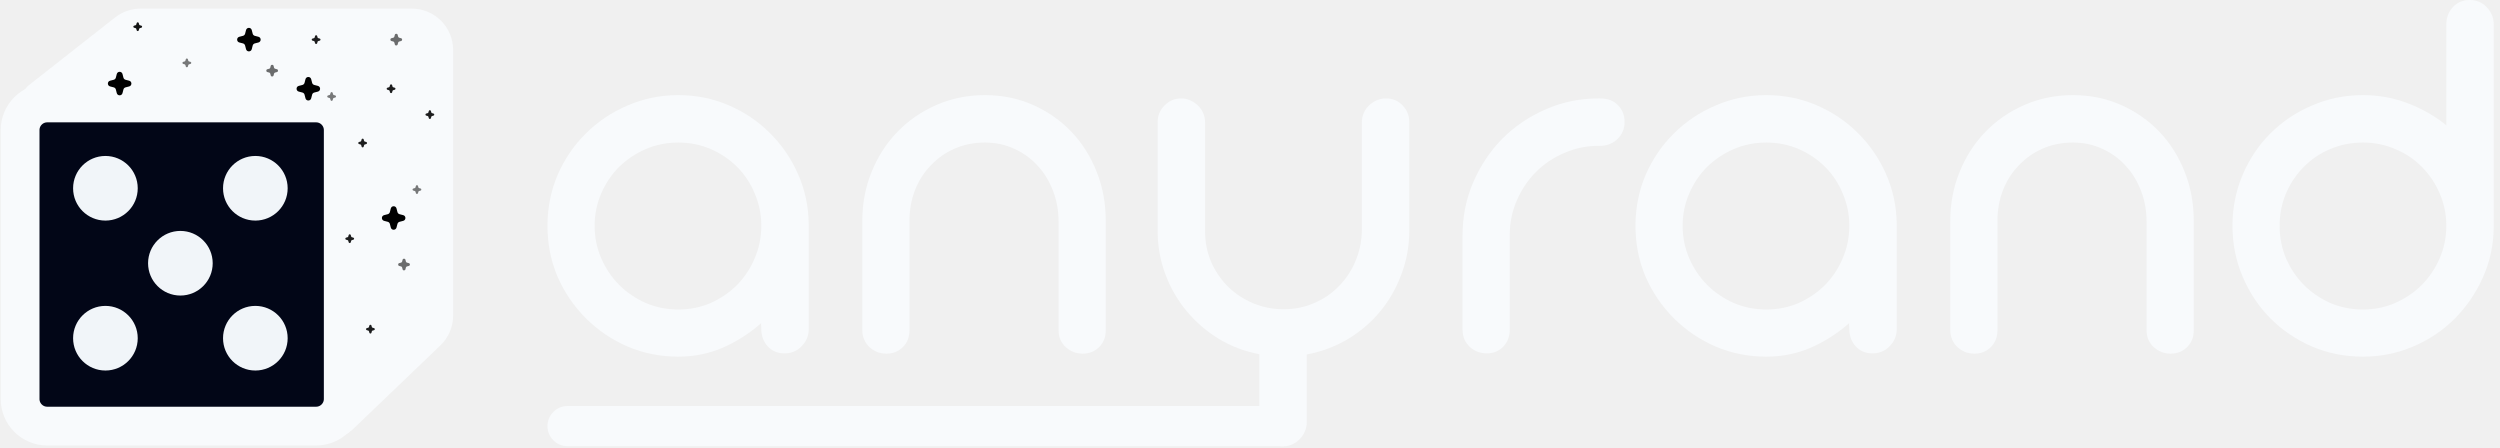
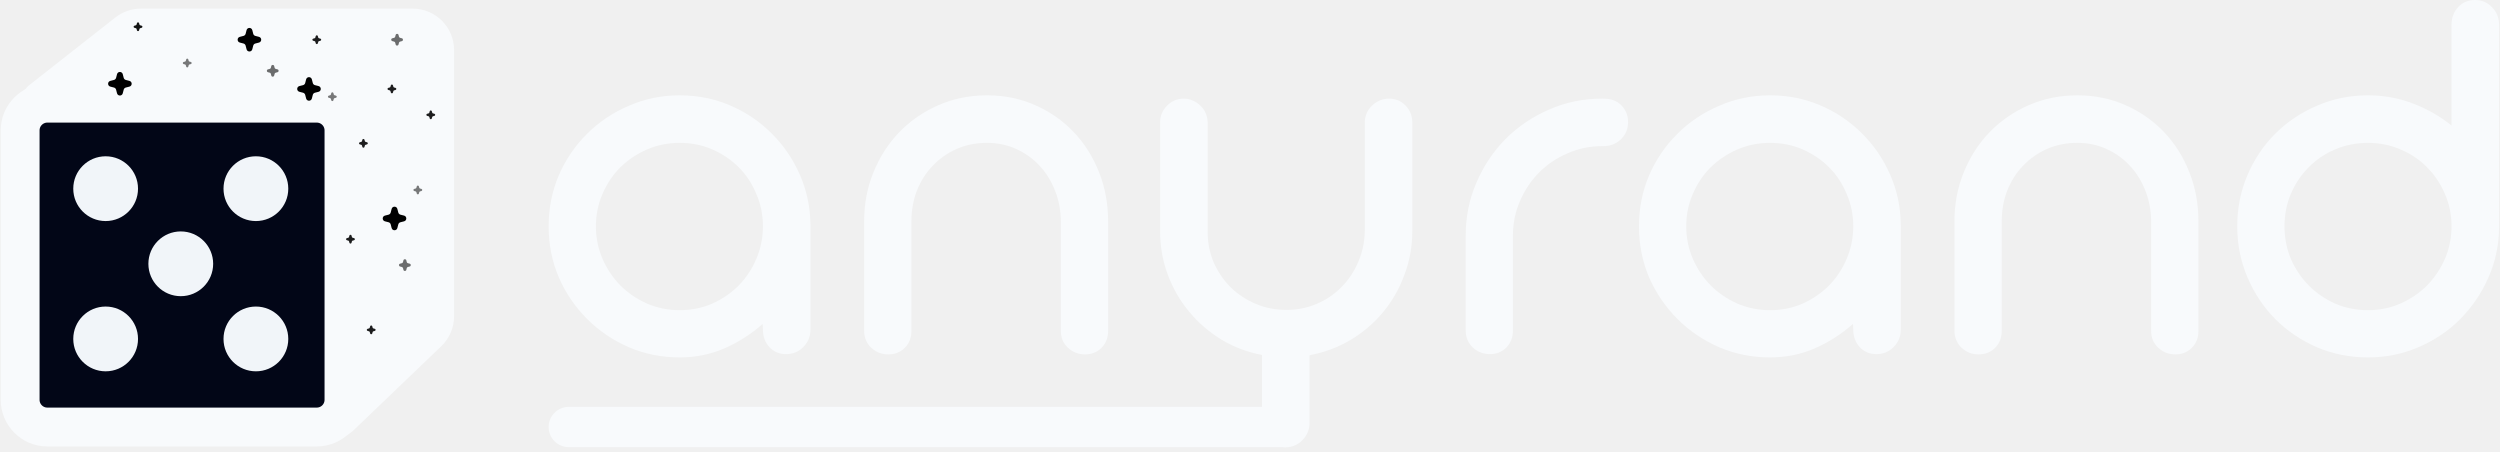
- <svg xmlns="http://www.w3.org/2000/svg" width="201" height="36" viewBox="0 0 201 36" fill="none">
+ <svg xmlns="http://www.w3.org/2000/svg" width="144" height="26" viewBox="0 0 144 26" fill="none">
  <g clip-path="url(#clip0_250_977)">
-     <path d="M200.496 18.14V18.162V18.228V18.272C200.481 19.712 200.187 21.064 199.614 22.327C199.056 23.576 198.299 24.678 197.344 25.634C196.403 26.574 195.294 27.316 194.016 27.86C192.752 28.403 191.407 28.675 189.982 28.675C188.527 28.675 187.161 28.403 185.883 27.86C184.604 27.301 183.487 26.544 182.532 25.589C181.592 24.634 180.85 23.518 180.306 22.239C179.763 20.961 179.491 19.602 179.491 18.162C179.491 16.707 179.763 15.34 180.306 14.062C180.85 12.784 181.592 11.674 182.532 10.734C183.487 9.779 184.604 9.029 185.883 8.486C187.161 7.927 188.527 7.648 189.982 7.648C191.261 7.648 192.465 7.869 193.597 8.309C194.728 8.736 195.757 9.323 196.683 10.073V1.984C196.683 1.425 196.859 0.955 197.212 0.573C197.564 0.191 198.02 0 198.578 0C199.107 0 199.555 0.191 199.923 0.573C200.305 0.955 200.496 1.425 200.496 1.984V18.14ZM196.683 18.162C196.683 17.236 196.506 16.369 196.154 15.561C195.801 14.738 195.323 14.025 194.721 13.423C194.118 12.806 193.406 12.328 192.583 11.99C191.775 11.638 190.908 11.461 189.982 11.461C189.042 11.461 188.16 11.638 187.337 11.99C186.529 12.328 185.824 12.806 185.221 13.423C184.619 14.025 184.141 14.738 183.789 15.561C183.451 16.369 183.282 17.236 183.282 18.162C183.282 19.073 183.451 19.94 183.789 20.762C184.141 21.571 184.619 22.283 185.221 22.9C185.824 23.503 186.529 23.988 187.337 24.355C188.16 24.708 189.042 24.884 189.982 24.884C190.908 24.884 191.775 24.708 192.583 24.355C193.406 23.988 194.118 23.503 194.721 22.9C195.323 22.283 195.801 21.571 196.154 20.762C196.506 19.94 196.683 19.073 196.683 18.162Z" fill="#F8FAFC" />
-     <path d="M176.376 17.897V26.559C176.376 27.103 176.2 27.551 175.847 27.904C175.495 28.256 175.054 28.433 174.525 28.433C173.996 28.433 173.541 28.256 173.158 27.904C172.776 27.551 172.585 27.103 172.585 26.559V17.853V17.831C172.585 16.949 172.438 16.127 172.145 15.363C171.851 14.584 171.439 13.908 170.91 13.335C170.396 12.762 169.772 12.306 169.037 11.968C168.317 11.63 167.523 11.461 166.656 11.461C165.775 11.461 164.967 11.623 164.232 11.946C163.497 12.269 162.858 12.718 162.314 13.291C161.771 13.849 161.345 14.518 161.036 15.296C160.742 16.06 160.595 16.883 160.595 17.765V26.559C160.595 27.103 160.419 27.551 160.066 27.904C159.714 28.256 159.273 28.433 158.744 28.433C158.479 28.433 158.23 28.389 157.994 28.3C157.759 28.198 157.554 28.065 157.377 27.904C157.201 27.742 157.061 27.544 156.958 27.309C156.856 27.073 156.804 26.824 156.804 26.559V17.831V17.765V17.743C156.804 16.347 157.054 15.039 157.554 13.82C158.053 12.585 158.744 11.513 159.625 10.602C160.507 9.691 161.55 8.971 162.755 8.442C163.96 7.913 165.261 7.648 166.656 7.648C168.052 7.648 169.345 7.913 170.536 8.442C171.726 8.971 172.754 9.691 173.621 10.602C174.488 11.513 175.164 12.585 175.649 13.82C176.134 15.039 176.376 16.347 176.376 17.743V17.787V17.853V17.897Z" fill="#F8FAFC" />
-     <path d="M131.493 18.162C131.493 16.707 131.765 15.34 132.308 14.062C132.867 12.784 133.623 11.674 134.578 10.734C135.533 9.779 136.65 9.029 137.929 8.486C139.207 7.927 140.566 7.648 142.006 7.648C143.446 7.648 144.798 7.92 146.062 8.464C147.325 9.007 148.427 9.749 149.368 10.69C150.323 11.63 151.08 12.732 151.638 13.996C152.196 15.26 152.483 16.611 152.498 18.051V18.162V26.449C152.498 26.993 152.307 27.456 151.925 27.838C151.557 28.22 151.094 28.411 150.536 28.411C149.992 28.411 149.544 28.22 149.191 27.838C148.853 27.456 148.685 26.993 148.685 26.449L148.662 25.986C147.751 26.794 146.73 27.448 145.599 27.948C144.482 28.433 143.285 28.675 142.006 28.675C140.566 28.675 139.207 28.403 137.929 27.86C136.65 27.301 135.533 26.544 134.578 25.589C133.623 24.634 132.867 23.525 132.308 22.261C131.765 20.983 131.493 19.616 131.493 18.162ZM135.284 18.162C135.284 19.073 135.46 19.94 135.813 20.762C136.165 21.571 136.643 22.283 137.245 22.9C137.848 23.503 138.56 23.988 139.383 24.355C140.206 24.708 141.08 24.884 142.006 24.884C142.947 24.884 143.821 24.708 144.629 24.355C145.437 23.988 146.142 23.503 146.745 22.9C147.347 22.283 147.818 21.571 148.156 20.762C148.508 19.94 148.685 19.073 148.685 18.162C148.685 17.236 148.508 16.369 148.156 15.561C147.818 14.738 147.347 14.025 146.745 13.423C146.142 12.82 145.437 12.343 144.629 11.99C143.821 11.638 142.947 11.461 142.006 11.461C141.08 11.461 140.206 11.638 139.383 11.99C138.575 12.343 137.862 12.82 137.245 13.423C136.643 14.025 136.165 14.738 135.813 15.561C135.46 16.369 135.284 17.236 135.284 18.162Z" fill="#F8FAFC" />
-     <path d="M128.544 11.726H128.522C127.552 11.726 126.634 11.917 125.767 12.299C124.9 12.666 124.143 13.173 123.497 13.82C122.85 14.466 122.336 15.23 121.954 16.112C121.572 16.979 121.381 17.912 121.381 18.911V26.515C121.381 27.059 121.205 27.514 120.852 27.882C120.499 28.234 120.066 28.411 119.551 28.411C119.008 28.411 118.545 28.234 118.163 27.882C117.781 27.514 117.59 27.059 117.59 26.515V18.911C117.59 17.398 117.876 15.98 118.449 14.657C119.023 13.32 119.801 12.152 120.786 11.153C121.785 10.153 122.946 9.367 124.268 8.794C125.605 8.207 127.023 7.913 128.522 7.913H128.544H128.632C129.264 7.913 129.749 8.096 130.087 8.464C130.44 8.816 130.616 9.264 130.616 9.808C130.616 10.352 130.425 10.807 130.043 11.175C129.661 11.542 129.191 11.726 128.632 11.726H128.544Z" fill="#F8FAFC" />
-     <path d="M96.887 18.58C96.887 19.462 97.048 20.285 97.372 21.049C97.71 21.813 98.165 22.482 98.738 23.055C99.311 23.613 99.98 24.054 100.744 24.377C101.508 24.7 102.331 24.862 103.213 24.862C104.079 24.862 104.888 24.7 105.637 24.377C106.401 24.054 107.062 23.606 107.621 23.033C108.194 22.46 108.642 21.791 108.965 21.027C109.303 20.248 109.479 19.418 109.494 18.536V18.448V18.404V9.83C109.494 9.566 109.546 9.316 109.648 9.081C109.751 8.846 109.891 8.647 110.067 8.486C110.244 8.309 110.449 8.17 110.684 8.067C110.919 7.964 111.169 7.913 111.434 7.913C111.977 7.913 112.426 8.104 112.778 8.486C113.131 8.853 113.307 9.301 113.307 9.83V18.382V18.448V18.536C113.307 19.771 113.094 20.946 112.668 22.063C112.257 23.18 111.684 24.179 110.949 25.06C110.214 25.942 109.34 26.684 108.326 27.287C107.327 27.874 106.239 28.278 105.064 28.499V33.943C105.064 34.207 105.013 34.457 104.91 34.692C104.807 34.927 104.667 35.133 104.491 35.309C104.329 35.486 104.131 35.625 103.896 35.728C103.675 35.831 103.433 35.882 103.168 35.882C102.625 35.882 102.169 35.691 101.802 35.309C101.435 34.942 101.251 34.486 101.251 33.943V28.477C100.075 28.256 98.988 27.845 97.989 27.242C97.004 26.64 96.145 25.898 95.41 25.016C94.675 24.135 94.102 23.143 93.691 22.041C93.279 20.939 93.074 19.771 93.074 18.536V9.83C93.074 9.301 93.257 8.853 93.625 8.486C93.992 8.104 94.44 7.913 94.969 7.913C95.234 7.913 95.476 7.964 95.697 8.067C95.932 8.17 96.137 8.309 96.314 8.486C96.49 8.647 96.63 8.846 96.733 9.081C96.835 9.316 96.887 9.566 96.887 9.83V18.58Z" fill="#F8FAFC" />
-     <path d="M88.902 17.897V26.559C88.902 27.103 88.726 27.551 88.373 27.904C88.02 28.256 87.58 28.433 87.051 28.433C86.522 28.433 86.066 28.256 85.684 27.904C85.302 27.551 85.111 27.103 85.111 26.559V17.853V17.831C85.111 16.949 84.964 16.127 84.67 15.363C84.376 14.584 83.965 13.908 83.436 13.335C82.922 12.762 82.297 12.306 81.562 11.968C80.843 11.63 80.049 11.461 79.182 11.461C78.3 11.461 77.492 11.623 76.758 11.946C76.023 12.269 75.384 12.718 74.84 13.291C74.296 13.849 73.87 14.518 73.562 15.296C73.268 16.06 73.121 16.883 73.121 17.765V26.559C73.121 27.103 72.945 27.551 72.592 27.904C72.239 28.256 71.798 28.433 71.269 28.433C71.005 28.433 70.755 28.389 70.52 28.3C70.285 28.198 70.079 28.065 69.903 27.904C69.727 27.742 69.587 27.544 69.484 27.309C69.381 27.073 69.33 26.824 69.33 26.559V17.831V17.765V17.743C69.33 16.347 69.58 15.039 70.079 13.82C70.579 12.585 71.269 11.513 72.151 10.602C73.033 9.691 74.076 8.971 75.281 8.442C76.486 7.913 77.786 7.648 79.182 7.648C80.578 7.648 81.871 7.913 83.061 8.442C84.251 8.971 85.28 9.691 86.147 10.602C87.014 11.513 87.69 12.585 88.175 13.82C88.66 15.039 88.902 16.347 88.902 17.743V17.787V17.853V17.897Z" fill="#F8FAFC" />
-     <path d="M44.017 18.162C44.017 16.707 44.289 15.34 44.833 14.062C45.391 12.784 46.148 11.674 47.103 10.734C48.058 9.779 49.175 9.029 50.453 8.486C51.731 7.927 53.091 7.648 54.531 7.648C55.971 7.648 57.322 7.92 58.586 8.464C59.85 9.007 60.952 9.749 61.892 10.69C62.847 11.63 63.604 12.732 64.162 13.996C64.721 15.26 65.007 16.611 65.022 18.051V18.162V26.449C65.022 26.993 64.831 27.456 64.449 27.838C64.082 28.22 63.619 28.411 63.06 28.411C62.517 28.411 62.069 28.22 61.716 27.838C61.378 27.456 61.209 26.993 61.209 26.449L61.187 25.986C60.276 26.794 59.255 27.448 58.123 27.948C57.007 28.433 55.809 28.675 54.531 28.675C53.091 28.675 51.731 28.403 50.453 27.86C49.175 27.301 48.058 26.544 47.103 25.589C46.148 24.634 45.391 23.525 44.833 22.261C44.289 20.983 44.017 19.616 44.017 18.162ZM47.808 18.162C47.808 19.073 47.984 19.94 48.337 20.762C48.69 21.571 49.167 22.283 49.77 22.9C50.372 23.503 51.085 23.988 51.908 24.355C52.731 24.708 53.605 24.884 54.531 24.884C55.471 24.884 56.345 24.708 57.153 24.355C57.962 23.988 58.667 23.503 59.269 22.9C59.872 22.283 60.342 21.571 60.68 20.762C61.033 19.94 61.209 19.073 61.209 18.162C61.209 17.236 61.033 16.369 60.68 15.561C60.342 14.738 59.872 14.025 59.269 13.423C58.667 12.82 57.962 12.343 57.153 11.99C56.345 11.638 55.471 11.461 54.531 11.461C53.605 11.461 52.731 11.638 51.908 11.99C51.099 12.343 50.387 12.82 49.77 13.423C49.167 14.025 48.69 14.738 48.337 15.561C47.984 16.369 47.808 17.236 47.808 18.162Z" fill="#F8FAFC" />
-     <path d="M44.017 34.259C44.017 33.366 44.741 32.642 45.633 32.642H103.233V35.875H45.633C44.741 35.875 44.017 35.151 44.017 34.259V34.259Z" fill="#F8FAFC" />
-     <path d="M10.027 2.382L3.082 7.837C2.771 8.081 2.944 8.58 3.339 8.58H26.312C26.541 8.58 26.728 8.766 26.728 8.995V33.388C26.728 33.755 27.167 33.942 27.431 33.688L34.544 26.87C34.953 26.478 35.184 25.936 35.184 25.37V4.017C35.184 2.869 34.253 1.939 33.105 1.939H11.311C10.846 1.939 10.394 2.095 10.027 2.382Z" fill="#F8FAFC" stroke="#F8FAFC" stroke-width="2.494" />
-     <path d="M25.414 8.278H3.798C2.593 8.278 1.616 9.255 1.616 10.46V32.076C1.616 33.282 2.593 34.259 3.798 34.259H25.414C26.62 34.259 27.597 33.282 27.597 32.076V10.46C27.597 9.255 26.62 8.278 25.414 8.278Z" fill="#020617" stroke="#F8FAFC" stroke-width="3.118" />
-     <path d="M20.53 17.735C21.965 17.735 23.128 16.572 23.128 15.137C23.128 13.702 21.965 12.539 20.53 12.539C19.095 12.539 17.932 13.702 17.932 15.137C17.932 16.572 19.095 17.735 20.53 17.735Z" fill="#F1F5F9" />
-     <path d="M8.476 17.735C9.91 17.735 11.074 16.572 11.074 15.137C11.074 13.702 9.91 12.539 8.476 12.539C7.041 12.539 5.877 13.702 5.877 15.137C5.877 16.572 7.041 17.735 8.476 17.735Z" fill="#F1F5F9" />
-     <path d="M20.53 29.79C21.965 29.79 23.128 28.627 23.128 27.192C23.128 25.757 21.965 24.594 20.53 24.594C19.095 24.594 17.932 25.757 17.932 27.192C17.932 28.627 19.095 29.79 20.53 29.79Z" fill="#F1F5F9" />
-     <path d="M8.476 29.79C9.91 29.79 11.074 28.627 11.074 27.192C11.074 25.757 9.91 24.594 8.476 24.594C7.041 24.594 5.877 25.757 5.877 27.192C5.877 28.627 7.041 29.79 8.476 29.79Z" fill="#F1F5F9" />
-     <path d="M14.503 23.762C15.938 23.762 17.101 22.599 17.101 21.164C17.101 19.73 15.938 18.566 14.503 18.566C13.069 18.566 11.905 19.73 11.905 21.164C11.905 22.599 13.069 23.762 14.503 23.762Z" fill="#F1F5F9" />
-     <path d="M31.529 6.847C31.506 6.758 31.379 6.758 31.356 6.847L31.328 6.956C31.32 6.987 31.296 7.012 31.264 7.02L31.155 7.048C31.066 7.071 31.066 7.198 31.155 7.22L31.264 7.248C31.296 7.256 31.32 7.281 31.328 7.312L31.356 7.421C31.379 7.511 31.506 7.511 31.529 7.421L31.557 7.312C31.565 7.281 31.589 7.256 31.621 7.248L31.73 7.22C31.819 7.198 31.819 7.071 31.73 7.048L31.621 7.02C31.589 7.012 31.565 6.987 31.557 6.956L31.529 6.847Z" fill="black" fill-opacity="0.88" />
-     <path d="M25.502 2.898C25.479 2.809 25.352 2.809 25.329 2.898L25.301 3.007C25.293 3.038 25.269 3.063 25.237 3.071L25.128 3.099C25.039 3.122 25.039 3.248 25.128 3.271L25.237 3.299C25.269 3.307 25.293 3.332 25.301 3.363L25.329 3.472C25.352 3.561 25.479 3.561 25.502 3.472L25.53 3.363C25.538 3.332 25.562 3.307 25.594 3.299L25.703 3.271C25.792 3.248 25.792 3.122 25.703 3.099L25.594 3.071C25.562 3.063 25.538 3.038 25.53 3.007L25.502 2.898Z" fill="black" fill-opacity="0.88" />
-     <path d="M28.204 18.902C28.181 18.813 28.054 18.813 28.031 18.902L28.003 19.011C27.995 19.043 27.971 19.067 27.939 19.075L27.83 19.103C27.741 19.126 27.741 19.253 27.83 19.276L27.939 19.303C27.971 19.312 27.995 19.336 28.003 19.368L28.031 19.477C28.054 19.566 28.181 19.566 28.204 19.477L28.232 19.368C28.24 19.336 28.264 19.312 28.296 19.303L28.405 19.276C28.494 19.253 28.494 19.126 28.405 19.103L28.296 19.075C28.264 19.067 28.24 19.043 28.232 19.011L28.204 18.902Z" fill="black" fill-opacity="0.88" />
-     <path d="M29.243 11.212C29.22 11.123 29.093 11.123 29.071 11.212L29.043 11.321C29.035 11.352 29.01 11.377 28.979 11.385L28.869 11.413C28.78 11.436 28.78 11.562 28.869 11.585L28.979 11.613C29.01 11.621 29.035 11.646 29.043 11.677L29.071 11.786C29.093 11.875 29.22 11.875 29.243 11.786L29.271 11.677C29.279 11.646 29.303 11.621 29.335 11.613L29.444 11.585C29.533 11.562 29.533 11.436 29.444 11.413L29.335 11.385C29.303 11.377 29.279 11.352 29.271 11.321L29.243 11.212Z" fill="black" fill-opacity="0.88" />
-     <path d="M29.867 26.177C29.845 26.088 29.718 26.088 29.695 26.177L29.667 26.286C29.659 26.317 29.634 26.342 29.603 26.35L29.494 26.378C29.405 26.401 29.405 26.527 29.494 26.55L29.603 26.578C29.634 26.586 29.659 26.611 29.667 26.642L29.695 26.751C29.718 26.84 29.845 26.84 29.867 26.751L29.895 26.642C29.904 26.611 29.928 26.586 29.96 26.578L30.069 26.55C30.158 26.527 30.158 26.401 30.069 26.378L29.96 26.35C29.928 26.342 29.904 26.317 29.895 26.286L29.867 26.177Z" fill="black" fill-opacity="0.88" />
-     <path d="M34.647 8.926C34.624 8.836 34.497 8.836 34.474 8.926L34.446 9.035C34.438 9.066 34.414 9.091 34.382 9.099L34.273 9.127C34.184 9.149 34.184 9.276 34.273 9.299L34.382 9.327C34.414 9.335 34.438 9.359 34.446 9.391L34.474 9.5C34.497 9.589 34.624 9.589 34.647 9.5L34.675 9.391C34.683 9.359 34.707 9.335 34.739 9.327L34.848 9.299C34.937 9.276 34.937 9.149 34.848 9.127L34.739 9.099C34.707 9.091 34.683 9.066 34.675 9.035L34.647 8.926Z" fill="black" fill-opacity="0.88" />
-     <path d="M33.608 14.953C33.585 14.864 33.459 14.864 33.436 14.953L33.408 15.062C33.4 15.094 33.375 15.118 33.344 15.126L33.235 15.154C33.146 15.177 33.146 15.304 33.235 15.326L33.344 15.354C33.375 15.363 33.4 15.387 33.408 15.418L33.436 15.527C33.459 15.617 33.585 15.617 33.608 15.527L33.636 15.418C33.644 15.387 33.669 15.363 33.7 15.354L33.809 15.326C33.898 15.304 33.898 15.177 33.809 15.154L33.7 15.126C33.669 15.118 33.644 15.094 33.636 15.062L33.608 14.953Z" fill="black" fill-opacity="0.52" />
-     <path d="M15.109 4.769C15.086 4.679 14.959 4.679 14.936 4.769L14.908 4.878C14.9 4.909 14.876 4.934 14.844 4.942L14.735 4.97C14.646 4.993 14.646 5.119 14.735 5.142L14.844 5.17C14.876 5.178 14.9 5.203 14.908 5.234L14.936 5.343C14.959 5.432 15.086 5.432 15.109 5.343L15.137 5.234C15.145 5.203 15.169 5.178 15.201 5.17L15.31 5.142C15.399 5.119 15.399 4.993 15.31 4.97L15.201 4.942C15.169 4.934 15.145 4.909 15.137 4.878L15.109 4.769Z" fill="black" fill-opacity="0.52" />
-     <path d="M26.749 7.471C26.726 7.381 26.6 7.381 26.577 7.471L26.549 7.58C26.541 7.611 26.516 7.636 26.485 7.644L26.376 7.672C26.287 7.695 26.287 7.821 26.376 7.844L26.485 7.872C26.516 7.88 26.541 7.905 26.549 7.936L26.577 8.045C26.6 8.134 26.726 8.134 26.749 8.045L26.777 7.936C26.785 7.905 26.81 7.88 26.841 7.872L26.95 7.844C27.039 7.821 27.039 7.695 26.95 7.672L26.841 7.644C26.81 7.636 26.785 7.611 26.777 7.58L26.749 7.471Z" fill="black" fill-opacity="0.52" />
-     <path d="M11.159 1.859C11.136 1.77 11.01 1.77 10.987 1.859L10.959 1.968C10.951 1.999 10.926 2.024 10.895 2.032L10.786 2.06C10.697 2.083 10.697 2.209 10.786 2.232L10.895 2.26C10.926 2.268 10.951 2.293 10.959 2.324L10.987 2.433C11.01 2.522 11.136 2.522 11.159 2.433L11.187 2.324C11.195 2.293 11.22 2.268 11.251 2.26L11.36 2.232C11.449 2.209 11.449 2.083 11.36 2.06L11.251 2.032C11.22 2.024 11.195 1.999 11.187 1.968L11.159 1.859Z" fill="black" fill-opacity="0.92" />
-     <path d="M9.849 5.952C9.788 5.714 9.45 5.714 9.389 5.952L9.314 6.243C9.292 6.327 9.227 6.393 9.143 6.414L8.852 6.489C8.614 6.55 8.614 6.888 8.852 6.949L9.143 7.024C9.227 7.045 9.292 7.111 9.314 7.195L9.389 7.486C9.45 7.724 9.788 7.724 9.849 7.486L9.924 7.195C9.945 7.111 10.011 7.045 10.095 7.024L10.386 6.949C10.624 6.888 10.624 6.55 10.386 6.489L10.095 6.414C10.011 6.393 9.945 6.327 9.924 6.243L9.849 5.952Z" fill="black" />
-     <path d="M20.241 2.419C20.18 2.181 19.842 2.181 19.781 2.419L19.706 2.71C19.684 2.794 19.619 2.859 19.535 2.881L19.244 2.956C19.006 3.017 19.006 3.355 19.244 3.416L19.535 3.49C19.619 3.512 19.684 3.578 19.706 3.661L19.781 3.953C19.842 4.191 20.18 4.191 20.241 3.953L20.316 3.661C20.337 3.578 20.403 3.512 20.487 3.49L20.778 3.416C21.016 3.355 21.016 3.017 20.778 2.956L20.487 2.881C20.403 2.859 20.337 2.794 20.316 2.71L20.241 2.419Z" fill="black" />
-     <path d="M31.88 16.76C31.819 16.522 31.481 16.522 31.42 16.76L31.345 17.051C31.324 17.135 31.258 17.201 31.174 17.222L30.883 17.297C30.645 17.358 30.645 17.696 30.883 17.757L31.174 17.832C31.258 17.854 31.324 17.919 31.345 18.003L31.42 18.294C31.481 18.532 31.819 18.532 31.88 18.294L31.955 18.003C31.977 17.919 32.042 17.854 32.126 17.832L32.417 17.757C32.655 17.696 32.655 17.358 32.417 17.297L32.126 17.222C32.042 17.201 31.977 17.135 31.955 17.051L31.88 16.76Z" fill="black" />
-     <path d="M25.02 6.368C24.959 6.13 24.621 6.13 24.56 6.368L24.485 6.659C24.464 6.743 24.398 6.808 24.314 6.83L24.023 6.905C23.785 6.966 23.785 7.304 24.023 7.365L24.314 7.44C24.398 7.461 24.464 7.527 24.485 7.611L24.56 7.902C24.621 8.14 24.959 8.14 25.02 7.902L25.095 7.611C25.116 7.527 25.182 7.461 25.266 7.44L25.557 7.365C25.795 7.304 25.795 6.966 25.557 6.905L25.266 6.83C25.182 6.808 25.116 6.743 25.095 6.659L25.02 6.368Z" fill="black" />
-     <path d="M32.598 20.885C32.567 20.766 32.398 20.766 32.368 20.885L32.331 21.03C32.32 21.072 32.287 21.105 32.245 21.116L32.099 21.153C31.98 21.184 31.98 21.353 32.099 21.383L32.245 21.421C32.287 21.431 32.32 21.464 32.331 21.506L32.368 21.652C32.398 21.771 32.567 21.771 32.598 21.652L32.635 21.506C32.646 21.464 32.679 21.431 32.721 21.421L32.866 21.383C32.985 21.353 32.985 21.184 32.866 21.153L32.721 21.116C32.679 21.105 32.646 21.072 32.635 21.03L32.598 20.885Z" fill="black" fill-opacity="0.57" />
-     <path d="M21.996 5.296C21.966 5.177 21.797 5.177 21.766 5.296L21.729 5.442C21.718 5.484 21.685 5.517 21.643 5.527L21.498 5.565C21.379 5.595 21.379 5.764 21.498 5.795L21.643 5.832C21.685 5.843 21.718 5.876 21.729 5.918L21.766 6.063C21.797 6.182 21.966 6.182 21.996 6.063L22.034 5.918C22.044 5.876 22.077 5.843 22.119 5.832L22.265 5.795C22.384 5.764 22.384 5.595 22.265 5.565L22.119 5.527C22.077 5.517 22.044 5.484 22.034 5.442L21.996 5.296Z" fill="black" fill-opacity="0.57" />
-     <path d="M31.973 2.802C31.943 2.683 31.774 2.683 31.743 2.802L31.706 2.948C31.695 2.99 31.662 3.022 31.62 3.033L31.475 3.071C31.356 3.101 31.356 3.27 31.475 3.301L31.62 3.338C31.662 3.349 31.695 3.382 31.706 3.424L31.743 3.569C31.774 3.688 31.943 3.688 31.973 3.569L32.011 3.424C32.022 3.382 32.054 3.349 32.096 3.338L32.242 3.301C32.361 3.27 32.361 3.101 32.242 3.071L32.096 3.033C32.054 3.022 32.022 2.99 32.011 2.948L31.973 2.802Z" fill="black" fill-opacity="0.57" />
+     <path d="M143.946 13.023V13.039V13.087V13.118C143.935 14.152 143.724 15.123 143.313 16.03C142.912 16.927 142.369 17.718 141.683 18.404C141.008 19.079 140.211 19.611 139.293 20.002C138.386 20.392 137.421 20.587 136.398 20.587C135.353 20.587 134.372 20.392 133.454 20.002C132.536 19.601 131.735 19.058 131.049 18.372C130.374 17.686 129.841 16.884 129.451 15.967C129.06 15.049 128.865 14.073 128.865 13.039C128.865 11.995 129.06 11.014 129.451 10.096C129.841 9.178 130.374 8.382 131.049 7.706C131.735 7.021 132.536 6.483 133.454 6.092C134.372 5.691 135.353 5.491 136.398 5.491C137.315 5.491 138.18 5.649 138.993 5.966C139.805 6.272 140.543 6.694 141.208 7.232V1.424C141.208 1.023 141.335 0.686 141.588 0.411C141.841 0.137 142.168 0 142.569 0C142.949 0 143.271 0.137 143.534 0.411C143.809 0.686 143.946 1.023 143.946 1.424V13.023ZM141.208 13.039C141.208 12.374 141.082 11.752 140.828 11.172C140.575 10.581 140.232 10.069 139.8 9.637C139.367 9.194 138.856 8.851 138.265 8.608C137.685 8.355 137.062 8.229 136.398 8.229C135.722 8.229 135.089 8.355 134.499 8.608C133.918 8.851 133.412 9.194 132.98 9.637C132.547 10.069 132.204 10.581 131.951 11.172C131.708 11.752 131.587 12.374 131.587 13.039C131.587 13.693 131.708 14.316 131.951 14.906C132.204 15.487 132.547 15.998 132.98 16.441C133.412 16.874 133.918 17.222 134.499 17.486C135.089 17.739 135.722 17.866 136.398 17.866C137.062 17.866 137.685 17.739 138.265 17.486C138.856 17.222 139.367 16.874 139.8 16.441C140.232 15.998 140.575 15.487 140.828 14.906C141.082 14.316 141.208 13.693 141.208 13.039Z" fill="#F8FAFC" />
+     <path d="M126.629 12.849V19.068C126.629 19.459 126.503 19.78 126.249 20.033C125.996 20.287 125.68 20.413 125.3 20.413C124.92 20.413 124.593 20.287 124.319 20.033C124.045 19.78 123.907 19.459 123.907 19.068V12.818V12.802C123.907 12.169 123.802 11.578 123.591 11.03C123.38 10.47 123.085 9.985 122.705 9.574C122.336 9.162 121.887 8.835 121.36 8.593C120.843 8.35 120.273 8.229 119.651 8.229C119.018 8.229 118.438 8.345 117.91 8.577C117.383 8.809 116.924 9.131 116.533 9.542C116.143 9.943 115.837 10.423 115.616 10.982C115.405 11.531 115.299 12.121 115.299 12.754V19.068C115.299 19.459 115.173 19.78 114.919 20.033C114.666 20.287 114.35 20.413 113.97 20.413C113.78 20.413 113.601 20.381 113.432 20.318C113.263 20.244 113.115 20.149 112.989 20.033C112.862 19.917 112.762 19.775 112.688 19.606C112.614 19.437 112.577 19.258 112.577 19.068V12.802V12.754V12.739C112.577 11.736 112.757 10.797 113.115 9.922C113.474 9.036 113.97 8.265 114.603 7.611C115.236 6.957 115.985 6.44 116.85 6.061C117.715 5.681 118.649 5.491 119.651 5.491C120.653 5.491 121.581 5.681 122.436 6.061C123.29 6.44 124.029 6.957 124.651 7.611C125.274 8.265 125.759 9.036 126.107 9.922C126.455 10.797 126.629 11.736 126.629 12.739V12.77V12.818V12.849Z" fill="#F8FAFC" />
+     <path d="M94.405 13.039C94.405 11.995 94.6 11.014 94.99 10.096C95.391 9.178 95.935 8.382 96.62 7.706C97.306 7.021 98.108 6.483 99.026 6.092C99.944 5.691 100.919 5.491 101.953 5.491C102.987 5.491 103.958 5.686 104.865 6.076C105.772 6.467 106.563 7 107.238 7.675C107.924 8.35 108.467 9.141 108.868 10.048C109.269 10.956 109.475 11.926 109.485 12.96V13.039V18.989C109.485 19.379 109.348 19.712 109.074 19.986C108.81 20.26 108.478 20.397 108.077 20.397C107.687 20.397 107.365 20.26 107.112 19.986C106.869 19.712 106.748 19.379 106.748 18.989L106.732 18.657C106.078 19.237 105.345 19.706 104.533 20.065C103.731 20.413 102.871 20.587 101.953 20.587C100.919 20.587 99.944 20.392 99.026 20.002C98.108 19.601 97.306 19.058 96.62 18.372C95.935 17.686 95.391 16.89 94.99 15.982C94.6 15.065 94.405 14.084 94.405 13.039ZM97.127 13.039C97.127 13.693 97.253 14.316 97.507 14.906C97.76 15.487 98.103 15.998 98.535 16.441C98.968 16.874 99.479 17.222 100.07 17.486C100.661 17.739 101.289 17.866 101.953 17.866C102.628 17.866 103.256 17.739 103.836 17.486C104.416 17.222 104.923 16.874 105.355 16.441C105.788 15.998 106.125 15.487 106.368 14.906C106.621 14.316 106.748 13.693 106.748 13.039C106.748 12.374 106.621 11.752 106.368 11.172C106.125 10.581 105.788 10.069 105.355 9.637C104.923 9.204 104.416 8.862 103.836 8.608C103.256 8.355 102.628 8.229 101.953 8.229C101.289 8.229 100.661 8.355 100.07 8.608C99.49 8.862 98.978 9.204 98.535 9.637C98.103 10.069 97.76 10.581 97.507 11.172C97.253 11.752 97.127 12.374 97.127 13.039Z" fill="#F8FAFC" />
+     <path d="M92.288 8.418H92.272C91.576 8.418 90.917 8.556 90.294 8.83C89.672 9.094 89.129 9.458 88.665 9.922C88.2 10.386 87.831 10.934 87.557 11.568C87.282 12.19 87.145 12.86 87.145 13.577V19.037C87.145 19.427 87.019 19.754 86.766 20.018C86.512 20.271 86.201 20.397 85.832 20.397C85.442 20.397 85.109 20.271 84.835 20.018C84.561 19.754 84.424 19.427 84.424 19.037V13.577C84.424 12.491 84.629 11.473 85.041 10.523C85.452 9.563 86.011 8.724 86.718 8.007C87.436 7.29 88.269 6.725 89.218 6.314C90.178 5.892 91.196 5.681 92.272 5.681H92.288H92.352C92.805 5.681 93.153 5.813 93.396 6.076C93.649 6.33 93.776 6.651 93.776 7.042C93.776 7.432 93.638 7.759 93.364 8.023C93.09 8.287 92.752 8.418 92.352 8.418H92.288Z" fill="#F8FAFC" />
+     <path d="M69.56 13.34C69.56 13.973 69.676 14.563 69.908 15.112C70.151 15.661 70.478 16.141 70.889 16.552C71.3 16.953 71.781 17.269 72.329 17.502C72.878 17.734 73.468 17.85 74.101 17.85C74.724 17.85 75.304 17.734 75.842 17.502C76.391 17.269 76.865 16.948 77.266 16.536C77.678 16.125 77.999 15.645 78.231 15.096C78.474 14.537 78.601 13.941 78.611 13.308V13.245V13.213V7.058C78.611 6.868 78.648 6.688 78.722 6.52C78.796 6.351 78.896 6.208 79.023 6.092C79.149 5.966 79.297 5.865 79.466 5.792C79.635 5.718 79.814 5.681 80.004 5.681C80.394 5.681 80.716 5.818 80.969 6.092C81.222 6.356 81.349 6.678 81.349 7.058V13.197V13.245V13.308C81.349 14.194 81.196 15.038 80.89 15.84C80.595 16.642 80.183 17.359 79.656 17.992C79.128 18.625 78.501 19.158 77.773 19.59C77.055 20.012 76.275 20.302 75.431 20.461V24.369C75.431 24.559 75.394 24.738 75.32 24.907C75.246 25.076 75.146 25.224 75.019 25.35C74.903 25.477 74.761 25.577 74.592 25.651C74.434 25.725 74.26 25.762 74.07 25.762C73.679 25.762 73.352 25.625 73.089 25.35C72.825 25.087 72.693 24.76 72.693 24.369V20.445C71.849 20.287 71.068 19.991 70.351 19.559C69.644 19.126 69.027 18.593 68.5 17.96C67.972 17.328 67.561 16.615 67.265 15.824C66.97 15.033 66.822 14.194 66.822 13.308V7.058C66.822 6.678 66.954 6.356 67.218 6.092C67.482 5.818 67.803 5.681 68.183 5.681C68.373 5.681 68.547 5.718 68.705 5.792C68.874 5.865 69.022 5.966 69.148 6.092C69.275 6.208 69.375 6.351 69.449 6.52C69.523 6.688 69.56 6.868 69.56 7.058V13.34Z" fill="#F8FAFC" />
+     <path d="M63.827 12.849V19.068C63.827 19.459 63.7 19.78 63.447 20.033C63.194 20.287 62.878 20.413 62.498 20.413C62.118 20.413 61.791 20.287 61.517 20.033C61.242 19.78 61.105 19.459 61.105 19.068V12.818V12.802C61.105 12.169 61 11.578 60.789 11.03C60.578 10.47 60.282 9.985 59.903 9.574C59.533 9.162 59.085 8.835 58.558 8.593C58.041 8.35 57.471 8.229 56.849 8.229C56.216 8.229 55.635 8.345 55.108 8.577C54.58 8.809 54.121 9.131 53.731 9.542C53.341 9.943 53.035 10.423 52.813 10.982C52.602 11.531 52.497 12.121 52.497 12.754V19.068C52.497 19.459 52.37 19.78 52.117 20.033C51.864 20.287 51.547 20.413 51.168 20.413C50.978 20.413 50.798 20.381 50.63 20.318C50.461 20.244 50.313 20.149 50.187 20.033C50.06 19.917 49.96 19.775 49.886 19.606C49.812 19.437 49.775 19.258 49.775 19.068V12.802V12.754V12.739C49.775 11.736 49.955 10.797 50.313 9.922C50.672 9.036 51.168 8.265 51.801 7.611C52.434 6.957 53.183 6.44 54.048 6.061C54.913 5.681 55.846 5.491 56.849 5.491C57.851 5.491 58.779 5.681 59.634 6.061C60.488 6.44 61.227 6.957 61.849 7.611C62.471 8.265 62.957 9.036 63.305 9.922C63.653 10.797 63.827 11.736 63.827 12.739V12.77V12.818V12.849Z" fill="#F8FAFC" />
+     <path d="M31.602 13.039C31.602 11.995 31.797 11.014 32.188 10.096C32.588 9.178 33.132 8.382 33.817 7.706C34.503 7.021 35.305 6.483 36.223 6.092C37.141 5.691 38.116 5.491 39.15 5.491C40.184 5.491 41.155 5.686 42.062 6.076C42.969 6.467 43.76 7 44.435 7.675C45.121 8.35 45.664 9.141 46.065 10.048C46.466 10.956 46.672 11.926 46.682 12.96V13.039V18.989C46.682 19.379 46.545 19.712 46.271 19.986C46.007 20.26 45.675 20.397 45.274 20.397C44.884 20.397 44.562 20.26 44.309 19.986C44.066 19.712 43.945 19.379 43.945 18.989L43.929 18.657C43.275 19.237 42.542 19.706 41.73 20.065C40.928 20.413 40.068 20.587 39.15 20.587C38.116 20.587 37.141 20.392 36.223 20.002C35.305 19.601 34.503 19.058 33.817 18.372C33.132 17.686 32.588 16.89 32.188 15.982C31.797 15.065 31.602 14.084 31.602 13.039ZM34.324 13.039C34.324 13.693 34.45 14.316 34.704 14.906C34.957 15.487 35.3 15.998 35.732 16.441C36.165 16.874 36.676 17.222 37.267 17.486C37.858 17.739 38.486 17.866 39.15 17.866C39.825 17.866 40.453 17.739 41.033 17.486C41.614 17.222 42.12 16.874 42.552 16.441C42.985 15.998 43.322 15.487 43.565 14.906C43.818 14.316 43.945 13.693 43.945 13.039C43.945 12.374 43.818 11.752 43.565 11.172C43.322 10.581 42.985 10.069 42.552 9.637C42.12 9.204 41.614 8.862 41.033 8.608C40.453 8.355 39.825 8.229 39.15 8.229C38.486 8.229 37.858 8.355 37.267 8.608C36.687 8.862 36.175 9.204 35.732 9.637C35.3 10.069 34.957 10.581 34.704 11.172C34.45 11.752 34.324 12.374 34.324 13.039Z" fill="#F8FAFC" />
+     <path d="M31.602 24.596C31.602 23.955 32.122 23.436 32.763 23.436H74.116V25.756H32.763C32.122 25.756 31.602 25.237 31.602 24.596V24.596Z" fill="#F8FAFC" />
+     <path d="M7.199 1.71L2.213 5.627C1.99 5.802 2.113 6.16 2.397 6.16H18.891C19.055 6.16 19.189 6.293 19.189 6.458V23.971C19.189 24.234 19.504 24.369 19.694 24.187L24.801 19.291C25.094 19.01 25.26 18.621 25.26 18.214V2.884C25.26 2.06 24.592 1.392 23.768 1.392H8.121C7.787 1.392 7.462 1.504 7.199 1.71Z" fill="#F8FAFC" stroke="#F8FAFC" stroke-width="1.791" />
+     <path d="M18.246 5.943H2.727C1.862 5.943 1.16 6.645 1.16 7.51V23.029C1.16 23.895 1.862 24.596 2.727 24.596H18.246C19.112 24.596 19.813 23.895 19.813 23.029V7.51C19.813 6.645 19.112 5.943 18.246 5.943Z" fill="#020617" stroke="#F8FAFC" stroke-width="2.238" />
+     <path d="M14.74 12.733C15.77 12.733 16.605 11.898 16.605 10.867C16.605 9.837 15.77 9.002 14.74 9.002C13.709 9.002 12.874 9.837 12.874 10.867C12.874 11.898 13.709 12.733 14.74 12.733Z" fill="#F1F5F9" />
+     <path d="M6.085 12.733C7.115 12.733 7.95 11.898 7.95 10.867C7.95 9.837 7.115 9.002 6.085 9.002C5.055 9.002 4.22 9.837 4.22 10.867C4.22 11.898 5.055 12.733 6.085 12.733Z" fill="#F1F5F9" />
+     <path d="M14.74 21.388C15.77 21.388 16.605 20.553 16.605 19.522C16.605 18.492 15.77 17.657 14.74 17.657C13.709 17.657 12.874 18.492 12.874 19.522C12.874 20.553 13.709 21.388 14.74 21.388Z" fill="#F1F5F9" />
+     <path d="M6.085 21.388C7.115 21.388 7.95 20.553 7.95 19.522C7.95 18.492 7.115 17.657 6.085 17.657C5.055 17.657 4.22 18.492 4.22 19.522C4.22 20.553 5.055 21.388 6.085 21.388Z" fill="#F1F5F9" />
+     <path d="M10.413 17.06C11.443 17.06 12.278 16.225 12.278 15.195C12.278 14.165 11.443 13.33 10.413 13.33C9.382 13.33 8.547 14.165 8.547 15.195C8.547 16.225 9.382 17.06 10.413 17.06Z" fill="#F1F5F9" />
+     <path d="M22.636 4.916C22.619 4.852 22.529 4.852 22.512 4.916L22.492 4.994C22.486 5.017 22.469 5.034 22.446 5.04L22.368 5.06C22.304 5.077 22.304 5.167 22.368 5.184L22.446 5.204C22.469 5.21 22.486 5.227 22.492 5.25L22.512 5.328C22.529 5.392 22.619 5.392 22.636 5.328L22.656 5.25C22.662 5.227 22.679 5.21 22.702 5.204L22.78 5.184C22.844 5.167 22.844 5.077 22.78 5.06L22.702 5.04C22.679 5.034 22.662 5.017 22.656 4.994L22.636 4.916Z" fill="black" fill-opacity="0.88" />
+     <path d="M18.309 2.081C18.293 2.017 18.202 2.017 18.185 2.081L18.165 2.159C18.159 2.181 18.142 2.199 18.119 2.205L18.041 2.225C17.977 2.241 17.977 2.332 18.041 2.349L18.119 2.369C18.142 2.375 18.159 2.392 18.165 2.415L18.185 2.493C18.202 2.557 18.293 2.557 18.309 2.493L18.329 2.415C18.335 2.392 18.352 2.375 18.375 2.369L18.453 2.349C18.517 2.332 18.517 2.241 18.453 2.225L18.375 2.205C18.352 2.199 18.335 2.181 18.329 2.159L18.309 2.081Z" fill="black" fill-opacity="0.88" />
+     <path d="M20.249 13.571C20.232 13.507 20.141 13.507 20.125 13.571L20.105 13.649C20.099 13.672 20.081 13.689 20.059 13.695L19.981 13.715C19.917 13.732 19.917 13.822 19.981 13.839L20.059 13.859C20.081 13.865 20.099 13.882 20.105 13.905L20.125 13.983C20.141 14.047 20.232 14.047 20.249 13.983L20.269 13.905C20.275 13.882 20.292 13.865 20.315 13.859L20.393 13.839C20.457 13.822 20.457 13.732 20.393 13.715L20.315 13.695C20.292 13.689 20.275 13.672 20.269 13.649L20.249 13.571Z" fill="black" fill-opacity="0.88" />
+     <path d="M20.995 8.05C20.979 7.986 20.888 7.986 20.871 8.05L20.851 8.128C20.845 8.15 20.828 8.168 20.805 8.174L20.727 8.194C20.663 8.21 20.663 8.301 20.727 8.318L20.805 8.338C20.828 8.343 20.845 8.361 20.851 8.384L20.871 8.462C20.888 8.526 20.979 8.526 20.995 8.462L21.015 8.384C21.021 8.361 21.038 8.343 21.061 8.338L21.139 8.318C21.203 8.301 21.203 8.21 21.139 8.194L21.061 8.174C21.038 8.168 21.021 8.15 21.015 8.128L20.995 8.05Z" fill="black" fill-opacity="0.88" />
+     <path d="M21.443 18.794C21.427 18.73 21.336 18.73 21.32 18.794L21.299 18.872C21.294 18.895 21.276 18.912 21.253 18.918L21.175 18.938C21.111 18.954 21.111 19.045 21.175 19.062L21.253 19.082C21.276 19.088 21.294 19.105 21.299 19.128L21.32 19.206C21.336 19.27 21.427 19.27 21.443 19.206L21.463 19.128C21.469 19.105 21.487 19.088 21.509 19.082L21.588 19.062C21.651 19.045 21.651 18.954 21.588 18.938L21.509 18.918C21.487 18.912 21.469 18.895 21.463 18.872L21.443 18.794Z" fill="black" fill-opacity="0.88" />
+     <path d="M24.874 6.408C24.858 6.344 24.767 6.344 24.751 6.408L24.731 6.486C24.725 6.509 24.707 6.527 24.684 6.532L24.606 6.552C24.542 6.569 24.542 6.66 24.606 6.676L24.684 6.696C24.707 6.702 24.725 6.72 24.731 6.742L24.751 6.82C24.767 6.884 24.858 6.884 24.874 6.82L24.895 6.742C24.9 6.72 24.918 6.702 24.941 6.696L25.019 6.676C25.083 6.66 25.083 6.569 25.019 6.552L24.941 6.532C24.918 6.527 24.9 6.509 24.895 6.486L24.874 6.408Z" fill="black" fill-opacity="0.88" />
+     <path d="M24.129 10.736C24.113 10.672 24.022 10.672 24.005 10.736L23.985 10.814C23.979 10.836 23.962 10.854 23.939 10.86L23.861 10.88C23.797 10.896 23.797 10.987 23.861 11.004L23.939 11.024C23.962 11.03 23.979 11.047 23.985 11.07L24.005 11.148C24.022 11.212 24.113 11.212 24.129 11.148L24.149 11.07C24.155 11.047 24.172 11.03 24.195 11.024L24.273 11.004C24.337 10.987 24.337 10.896 24.273 10.88L24.195 10.86C24.172 10.854 24.155 10.836 24.149 10.814L24.129 10.736Z" fill="black" fill-opacity="0.52" />
+     <path d="M10.847 3.424C10.831 3.36 10.74 3.36 10.724 3.424L10.704 3.502C10.698 3.524 10.68 3.542 10.658 3.548L10.579 3.568C10.515 3.584 10.515 3.675 10.579 3.692L10.658 3.712C10.68 3.718 10.698 3.735 10.704 3.758L10.724 3.836C10.74 3.9 10.831 3.9 10.847 3.836L10.867 3.758C10.873 3.735 10.891 3.718 10.913 3.712L10.992 3.692C11.056 3.675 11.056 3.584 10.992 3.568L10.913 3.548C10.891 3.542 10.873 3.524 10.867 3.502L10.847 3.424Z" fill="black" fill-opacity="0.52" />
+     <path d="M19.205 5.364C19.188 5.3 19.097 5.3 19.081 5.364L19.061 5.442C19.055 5.464 19.038 5.482 19.015 5.488L18.937 5.508C18.873 5.524 18.873 5.615 18.937 5.632L19.015 5.652C19.038 5.657 19.055 5.675 19.061 5.698L19.081 5.776C19.097 5.84 19.188 5.84 19.205 5.776L19.225 5.698C19.231 5.675 19.248 5.657 19.271 5.652L19.349 5.632C19.413 5.615 19.413 5.524 19.349 5.508L19.271 5.488C19.248 5.482 19.231 5.464 19.225 5.442L19.205 5.364Z" fill="black" fill-opacity="0.52" />
+     <path d="M8.012 1.334C7.995 1.27 7.905 1.27 7.888 1.334L7.868 1.413C7.862 1.435 7.845 1.453 7.822 1.459L7.744 1.479C7.68 1.495 7.68 1.586 7.744 1.603L7.822 1.623C7.845 1.628 7.862 1.646 7.868 1.669L7.888 1.747C7.905 1.811 7.995 1.811 8.012 1.747L8.032 1.669C8.038 1.646 8.055 1.628 8.078 1.623L8.156 1.603C8.22 1.586 8.22 1.495 8.156 1.479L8.078 1.459C8.055 1.453 8.038 1.435 8.032 1.413L8.012 1.334Z" fill="black" fill-opacity="0.92" />
+     <path d="M7.071 4.273C7.027 4.102 6.785 4.102 6.741 4.273L6.687 4.482C6.671 4.543 6.624 4.59 6.564 4.605L6.355 4.659C6.184 4.703 6.184 4.945 6.355 4.989L6.564 5.043C6.624 5.058 6.671 5.105 6.687 5.166L6.741 5.375C6.785 5.545 7.027 5.545 7.071 5.375L7.125 5.166C7.14 5.105 7.187 5.058 7.247 5.043L7.456 4.989C7.627 4.945 7.627 4.703 7.456 4.659L7.247 4.605C7.187 4.59 7.14 4.543 7.125 4.482L7.071 4.273Z" fill="black" />
+     <path d="M14.532 1.736C14.488 1.566 14.245 1.566 14.202 1.736L14.148 1.946C14.132 2.006 14.085 2.053 14.025 2.068L13.816 2.122C13.645 2.166 13.645 2.408 13.816 2.452L14.025 2.506C14.085 2.521 14.132 2.569 14.148 2.629L14.202 2.838C14.245 3.009 14.488 3.009 14.532 2.838L14.586 2.629C14.601 2.569 14.648 2.521 14.708 2.506L14.917 2.452C15.088 2.408 15.088 2.166 14.917 2.122L14.708 2.068C14.648 2.053 14.601 2.006 14.586 1.946L14.532 1.736Z" fill="black" />
+     <path d="M22.888 12.033C22.845 11.862 22.602 11.862 22.558 12.033L22.504 12.242C22.489 12.302 22.442 12.349 22.382 12.365L22.173 12.418C22.002 12.462 22.002 12.705 22.173 12.749L22.382 12.802C22.442 12.818 22.489 12.865 22.504 12.925L22.558 13.134C22.602 13.305 22.845 13.305 22.888 13.134L22.942 12.925C22.957 12.865 23.005 12.818 23.065 12.802L23.274 12.749C23.445 12.705 23.445 12.462 23.274 12.418L23.065 12.365C23.005 12.349 22.957 12.302 22.942 12.242L22.888 12.033Z" fill="black" />
+     <path d="M17.963 4.572C17.919 4.401 17.677 4.401 17.633 4.572L17.579 4.781C17.564 4.841 17.517 4.888 17.456 4.904L17.247 4.957C17.076 5.001 17.076 5.244 17.247 5.288L17.456 5.341C17.517 5.357 17.564 5.404 17.579 5.464L17.633 5.673C17.677 5.844 17.919 5.844 17.963 5.673L18.017 5.464C18.032 5.404 18.079 5.357 18.14 5.341L18.349 5.288C18.519 5.244 18.519 5.001 18.349 4.957L18.14 4.904C18.079 4.888 18.032 4.841 18.017 4.781L17.963 4.572Z" fill="black" />
+     <path d="M23.404 14.994C23.382 14.909 23.26 14.909 23.238 14.994L23.212 15.099C23.204 15.129 23.18 15.152 23.15 15.16L23.046 15.187C22.96 15.209 22.96 15.33 23.046 15.352L23.15 15.379C23.18 15.387 23.204 15.41 23.212 15.44L23.238 15.545C23.26 15.63 23.382 15.63 23.404 15.545L23.43 15.44C23.438 15.41 23.462 15.387 23.492 15.379L23.596 15.352C23.682 15.33 23.682 15.209 23.596 15.187L23.492 15.16C23.462 15.152 23.438 15.129 23.43 15.099L23.404 14.994Z" fill="black" fill-opacity="0.57" />
+     <path d="M15.792 3.802C15.77 3.717 15.649 3.717 15.627 3.802L15.6 3.907C15.593 3.937 15.569 3.961 15.539 3.968L15.434 3.995C15.349 4.017 15.349 4.138 15.434 4.16L15.539 4.187C15.569 4.195 15.593 4.219 15.6 4.249L15.627 4.353C15.649 4.439 15.77 4.439 15.792 4.353L15.819 4.249C15.827 4.219 15.85 4.195 15.881 4.187L15.985 4.16C16.07 4.138 16.07 4.017 15.985 3.995L15.881 3.968C15.85 3.961 15.827 3.937 15.819 3.907L15.792 3.802Z" fill="black" fill-opacity="0.57" />
+     <path d="M22.955 2.012C22.933 1.926 22.812 1.926 22.79 2.012L22.763 2.116C22.756 2.146 22.732 2.17 22.702 2.178L22.598 2.205C22.512 2.227 22.512 2.348 22.598 2.37L22.702 2.397C22.732 2.404 22.756 2.428 22.763 2.458L22.79 2.562C22.812 2.648 22.933 2.648 22.955 2.562L22.982 2.458C22.99 2.428 23.014 2.404 23.044 2.397L23.148 2.37C23.233 2.348 23.233 2.227 23.148 2.205L23.044 2.178C23.014 2.17 22.99 2.146 22.982 2.116L22.955 2.012Z" fill="black" fill-opacity="0.57" />
  </g>
  <defs>
    <clipPath id="clip0_250_977">
-       <rect width="200.571" height="36" fill="white" />
+       <rect width="144" height="25.846" fill="white" />
    </clipPath>
  </defs>
</svg>
